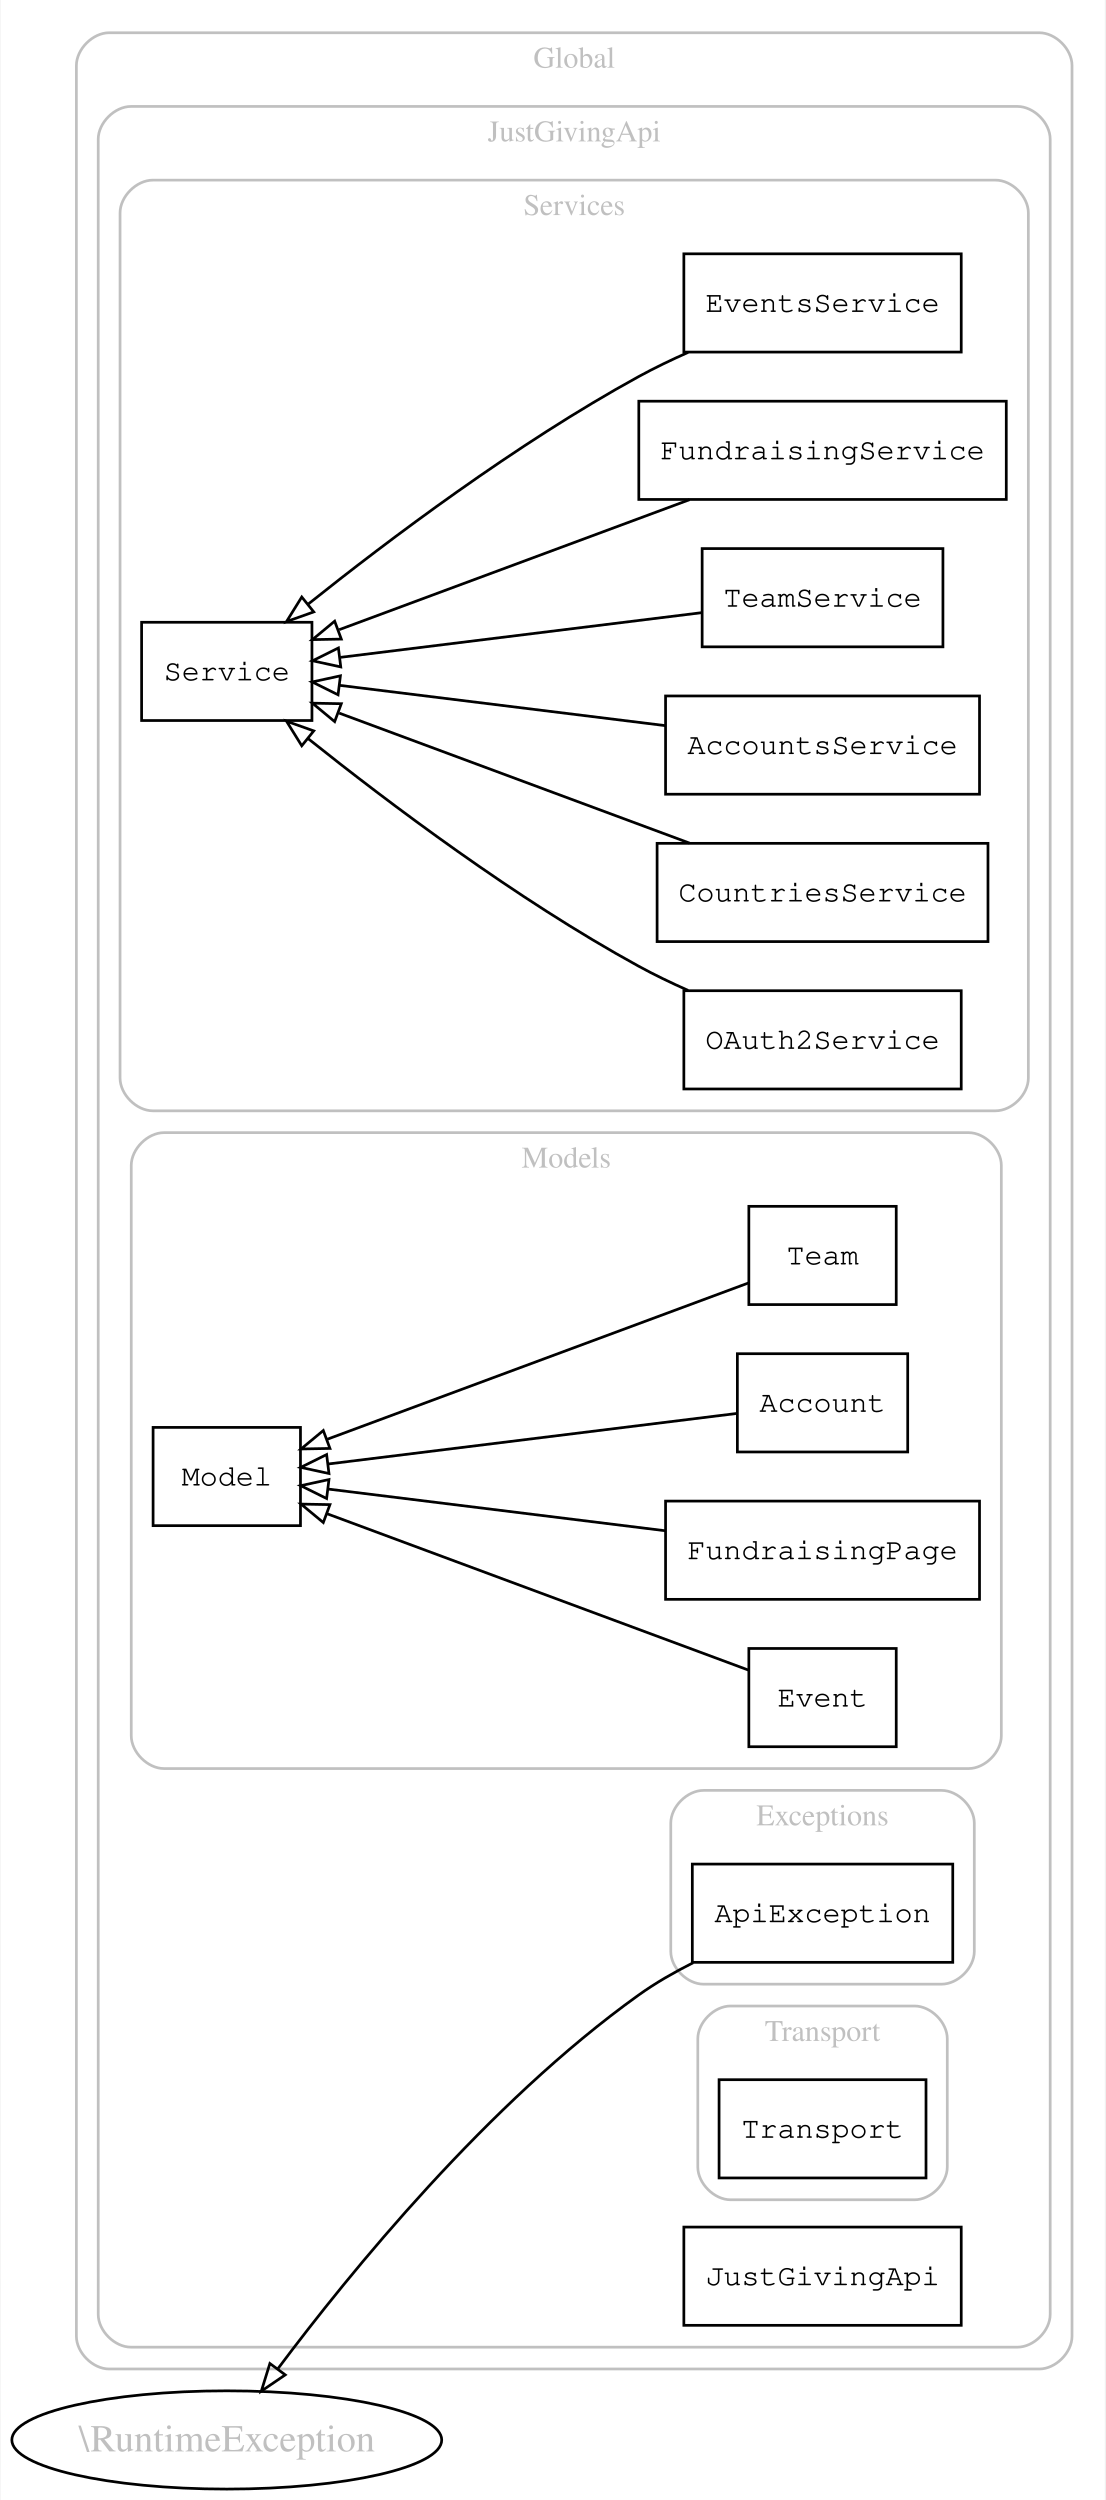
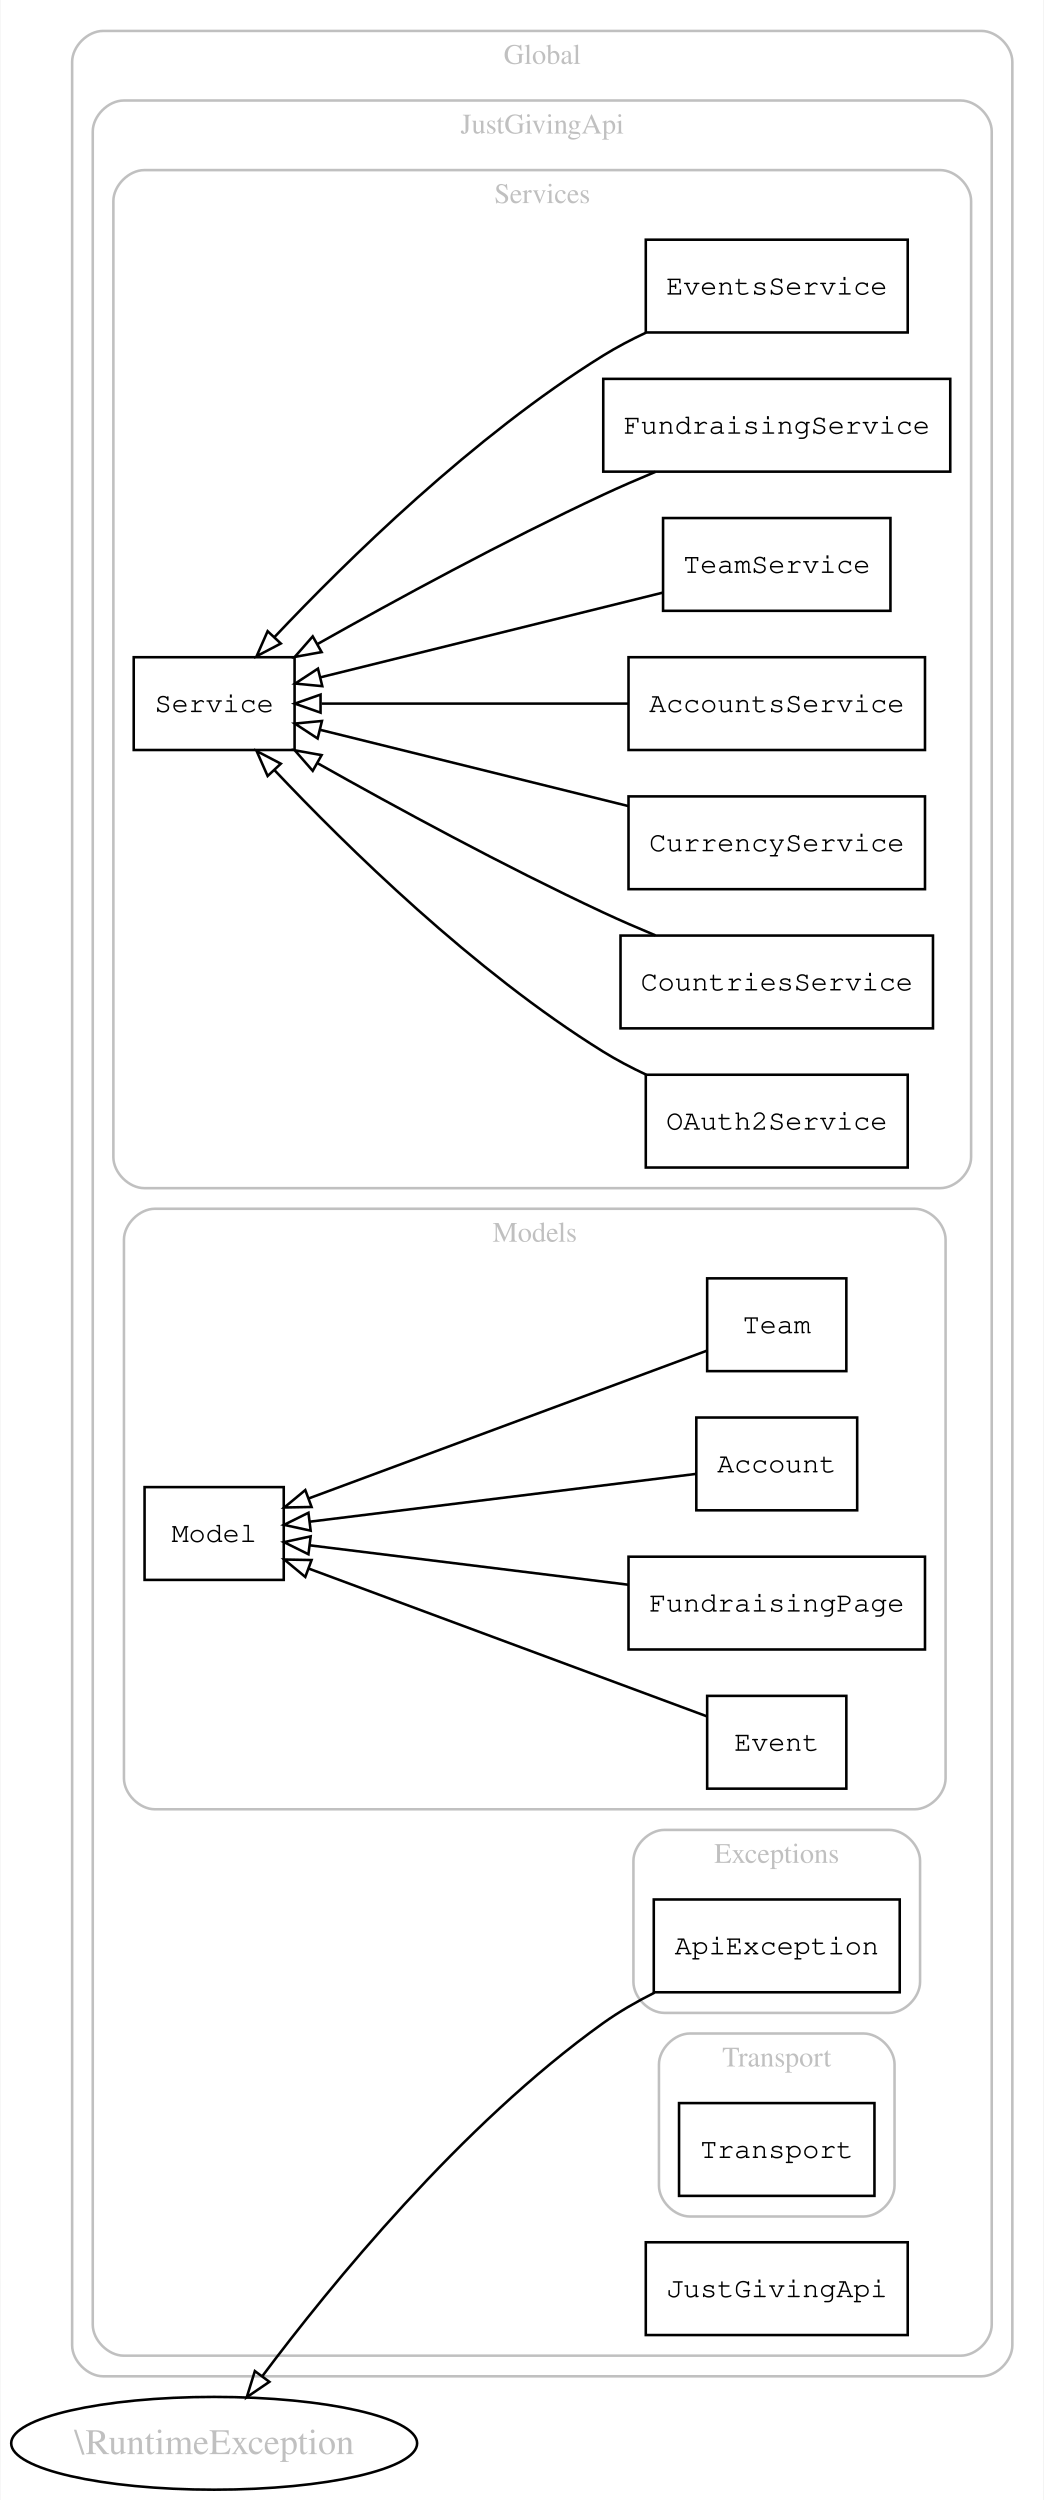
- <svg xmlns="http://www.w3.org/2000/svg" width="405pt" height="916pt" viewBox="0.00 0.00 404.57 916.00">
-   <g id="graph0" class="graph" transform="scale(1 1) rotate(0) translate(4 912)">
-     <polygon fill="#ffffff" stroke="transparent" points="-4,4 -4,-912 400.573,-912 400.573,4 -4,4" />
+ <svg xmlns="http://www.w3.org/2000/svg" width="405pt" height="970pt" viewBox="0.00 0.00 404.57 970.00">
+   <g id="graph0" class="graph" transform="scale(1 1) rotate(0) translate(4 966)">
+     <polygon fill="#ffffff" stroke="transparent" points="-4,4 -4,-966 400.573,-966 400.573,4 -4,4" />
    <g id="clust1" class="cluster">
-       <path fill="none" stroke="#c0c0c0" d="M35.773,-44C35.773,-44 376.573,-44 376.573,-44 382.573,-44 388.573,-50 388.573,-56 388.573,-56 388.573,-888 388.573,-888 388.573,-894 382.573,-900 376.573,-900 376.573,-900 35.773,-900 35.773,-900 29.773,-900 23.773,-894 23.773,-888 23.773,-888 23.773,-56 23.773,-56 23.773,-50 29.773,-44 35.773,-44" />
-       <text text-anchor="middle" x="206.173" y="-887.2" font-family="Times,serif" font-size="11.00" fill="#c0c0c0">Global</text>
+       <path fill="none" stroke="#c0c0c0" d="M35.773,-44C35.773,-44 376.573,-44 376.573,-44 382.573,-44 388.573,-50 388.573,-56 388.573,-56 388.573,-942 388.573,-942 388.573,-948 382.573,-954 376.573,-954 376.573,-954 35.773,-954 35.773,-954 29.773,-954 23.773,-948 23.773,-942 23.773,-942 23.773,-56 23.773,-56 23.773,-50 29.773,-44 35.773,-44" />
+       <text text-anchor="middle" x="206.173" y="-941.2" font-family="Times,serif" font-size="11.00" fill="#c0c0c0">Global</text>
    </g>
    <g id="clust2" class="cluster">
-       <path fill="none" stroke="#c0c0c0" d="M43.773,-52C43.773,-52 368.573,-52 368.573,-52 374.573,-52 380.573,-58 380.573,-64 380.573,-64 380.573,-861 380.573,-861 380.573,-867 374.573,-873 368.573,-873 368.573,-873 43.773,-873 43.773,-873 37.773,-873 31.773,-867 31.773,-861 31.773,-861 31.773,-64 31.773,-64 31.773,-58 37.773,-52 43.773,-52" />
-       <text text-anchor="middle" x="206.173" y="-860.2" font-family="Times,serif" font-size="11.00" fill="#c0c0c0">JustGivingApi</text>
+       <path fill="none" stroke="#c0c0c0" d="M43.773,-52C43.773,-52 368.573,-52 368.573,-52 374.573,-52 380.573,-58 380.573,-64 380.573,-64 380.573,-915 380.573,-915 380.573,-921 374.573,-927 368.573,-927 368.573,-927 43.773,-927 43.773,-927 37.773,-927 31.773,-921 31.773,-915 31.773,-915 31.773,-64 31.773,-64 31.773,-58 37.773,-52 43.773,-52" />
+       <text text-anchor="middle" x="206.173" y="-914.2" font-family="Times,serif" font-size="11.00" fill="#c0c0c0">JustGivingApi</text>
    </g>
    <g id="clust3" class="cluster">
      <path fill="none" stroke="#c0c0c0" d="M253.557,-185C253.557,-185 340.77,-185 340.77,-185 346.77,-185 352.77,-191 352.77,-197 352.77,-197 352.77,-244 352.77,-244 352.77,-250 346.77,-256 340.77,-256 340.77,-256 253.557,-256 253.557,-256 247.557,-256 241.557,-250 241.557,-244 241.557,-244 241.557,-197 241.557,-197 241.557,-191 247.557,-185 253.557,-185" />
      <text text-anchor="middle" x="297.163" y="-243.2" font-family="Times,serif" font-size="11.00" fill="#c0c0c0">Exceptions</text>
    </g>
    <g id="clust4" class="cluster">
-       <path fill="none" stroke="#c0c0c0" d="M51.773,-505C51.773,-505 360.573,-505 360.573,-505 366.573,-505 372.573,-511 372.573,-517 372.573,-517 372.573,-834 372.573,-834 372.573,-840 366.573,-846 360.573,-846 360.573,-846 51.773,-846 51.773,-846 45.773,-846 39.773,-840 39.773,-834 39.773,-834 39.773,-517 39.773,-517 39.773,-511 45.773,-505 51.773,-505" />
-       <text text-anchor="middle" x="206.173" y="-833.2" font-family="Times,serif" font-size="11.00" fill="#c0c0c0">Services</text>
+       <path fill="none" stroke="#c0c0c0" d="M51.773,-505C51.773,-505 360.573,-505 360.573,-505 366.573,-505 372.573,-511 372.573,-517 372.573,-517 372.573,-888 372.573,-888 372.573,-894 366.573,-900 360.573,-900 360.573,-900 51.773,-900 51.773,-900 45.773,-900 39.773,-894 39.773,-888 39.773,-888 39.773,-517 39.773,-517 39.773,-511 45.773,-505 51.773,-505" />
+       <text text-anchor="middle" x="206.173" y="-887.2" font-family="Times,serif" font-size="11.00" fill="#c0c0c0">Services</text>
    </g>
    <g id="clust5" class="cluster">
      <path fill="none" stroke="#c0c0c0" d="M55.877,-264C55.877,-264 350.671,-264 350.671,-264 356.671,-264 362.671,-270 362.671,-276 362.671,-276 362.671,-485 362.671,-485 362.671,-491 356.671,-497 350.671,-497 350.671,-497 55.877,-497 55.877,-497 49.877,-497 43.877,-491 43.877,-485 43.877,-485 43.877,-276 43.877,-276 43.877,-270 49.877,-264 55.877,-264" />
      <text text-anchor="middle" x="203.274" y="-484.2" font-family="Times,serif" font-size="11.00" fill="#c0c0c0">Models</text>
    </g>
    <g id="clust6" class="cluster">
      <path fill="none" stroke="#c0c0c0" d="M263.459,-106C263.459,-106 330.868,-106 330.868,-106 336.868,-106 342.868,-112 342.868,-118 342.868,-118 342.868,-165 342.868,-165 342.868,-171 336.868,-177 330.868,-177 330.868,-177 263.459,-177 263.459,-177 257.459,-177 251.459,-171 251.459,-165 251.459,-165 251.459,-118 251.459,-118 251.459,-112 257.459,-106 263.459,-106" />
      <text text-anchor="middle" x="297.163" y="-164.2" font-family="Times,serif" font-size="11.00" fill="#c0c0c0">Transport</text>
    </g>
    <g id="node1" class="node">
      <polygon fill="none" stroke="#000000" points="344.877,-229 249.45,-229 249.45,-193 344.877,-193 344.877,-229" />
      <text text-anchor="middle" x="297.163" y="-207.7" font-family="Courier,monospace" font-size="11.00" fill="#000000">ApiException</text>
    </g>
-     <g id="node16" class="node">
+     <g id="node17" class="node">
      <ellipse fill="none" stroke="#000000" cx="78.877" cy="-18" rx="78.754" ry="18" />
      <text text-anchor="middle" x="78.877" y="-13.8" font-family="Times,serif" font-size="14.00" fill="#c0c0c0">\RuntimeException</text>
    </g>
    <g id="edge1" class="edge">
      <path fill="none" stroke="#000000" d="M249.762,-192.862C242.792,-189.365 235.899,-185.4 229.754,-181 174.548,-141.474 123.907,-79.209 97.669,-44.184" />
      <polygon fill="none" stroke="#000000" points="100.298,-41.853 91.536,-35.896 94.671,-46.017 100.298,-41.853" />
    </g>
    <g id="node2" class="node">
-       <polygon fill="none" stroke="#000000" points="347.978,-819 246.349,-819 246.349,-783 347.978,-783 347.978,-819" />
-       <text text-anchor="middle" x="297.163" y="-797.7" font-family="Courier,monospace" font-size="11.00" fill="#000000">EventsService</text>
+       <polygon fill="none" stroke="#000000" points="347.978,-873 246.349,-873 246.349,-837 347.978,-837 347.978,-873" />
+       <text text-anchor="middle" x="297.163" y="-851.7" font-family="Courier,monospace" font-size="11.00" fill="#000000">EventsService</text>
    </g>
    <g id="node5" class="node">
-       <polygon fill="none" stroke="#000000" points="110.085,-684 47.669,-684 47.669,-648 110.085,-648 110.085,-684" />
-       <text text-anchor="middle" x="78.877" y="-662.7" font-family="Courier,monospace" font-size="11.00" fill="#000000">Service</text>
+       <polygon fill="none" stroke="#000000" points="110.085,-711 47.669,-711 47.669,-675 110.085,-675 110.085,-711" />
+       <text text-anchor="middle" x="78.877" y="-689.7" font-family="Courier,monospace" font-size="11.00" fill="#000000">Service</text>
    </g>
    <g id="edge2" class="edge">
-       <path fill="none" stroke="#000000" d="M247.921,-782.889C241.698,-780.133 235.503,-777.149 229.754,-774 185.077,-749.529 138.026,-714.081 108.581,-690.554" />
-       <polygon fill="none" stroke="#000000" points="110.742,-687.801 100.759,-684.254 106.351,-693.253 110.742,-687.801" />
+       <path fill="none" stroke="#000000" d="M246.512,-836.978C240.712,-834.257 235.002,-831.258 229.754,-828 179.584,-796.864 130.29,-748.46 102.325,-718.857" />
+       <polygon fill="none" stroke="#000000" points="104.738,-716.314 95.353,-711.398 99.624,-721.093 104.738,-716.314" />
    </g>
    <g id="node3" class="node">
-       <polygon fill="none" stroke="#000000" points="364.483,-765 229.844,-765 229.844,-729 364.483,-729 364.483,-765" />
-       <text text-anchor="middle" x="297.163" y="-743.7" font-family="Courier,monospace" font-size="11.00" fill="#000000">FundraisingService</text>
+       <polygon fill="none" stroke="#000000" points="364.483,-819 229.844,-819 229.844,-783 364.483,-783 364.483,-819" />
+       <text text-anchor="middle" x="297.163" y="-797.7" font-family="Courier,monospace" font-size="11.00" fill="#000000">FundraisingService</text>
    </g>
    <g id="edge3" class="edge">
-       <path fill="none" stroke="#000000" d="M248.447,-728.923C209.856,-714.603 156.548,-694.822 120.064,-681.284" />
-       <polygon fill="none" stroke="#000000" points="120.839,-677.838 110.246,-677.64 118.404,-684.401 120.839,-677.838" />
+       <path fill="none" stroke="#000000" d="M250.095,-782.931C243.218,-780.065 236.265,-777.04 229.754,-774 191.426,-756.104 149.096,-733.08 119.053,-716.156" />
+       <polygon fill="none" stroke="#000000" points="120.568,-712.992 110.142,-711.112 117.12,-719.084 120.568,-712.992" />
    </g>
    <g id="node4" class="node">
-       <polygon fill="none" stroke="#000000" points="341.276,-711 253.051,-711 253.051,-675 341.276,-675 341.276,-711" />
-       <text text-anchor="middle" x="297.163" y="-689.7" font-family="Courier,monospace" font-size="11.00" fill="#000000">TeamService</text>
+       <polygon fill="none" stroke="#000000" points="341.276,-765 253.051,-765 253.051,-729 341.276,-729 341.276,-765" />
+       <text text-anchor="middle" x="297.163" y="-743.7" font-family="Courier,monospace" font-size="11.00" fill="#000000">TeamService</text>
    </g>
    <g id="edge4" class="edge">
-       <path fill="none" stroke="#000000" d="M252.99,-687.536C214.273,-682.747 158.408,-675.837 120.477,-671.145" />
-       <polygon fill="none" stroke="#000000" points="120.637,-667.639 110.283,-669.885 119.777,-674.586 120.637,-667.639" />
+       <path fill="none" stroke="#000000" d="M252.99,-736.072C214.108,-726.454 157.93,-712.556 119.991,-703.171" />
+       <polygon fill="none" stroke="#000000" points="120.831,-699.773 110.283,-700.769 119.15,-706.568 120.831,-699.773" />
    </g>
    <g id="node6" class="node">
-       <polygon fill="none" stroke="#000000" points="354.68,-657 239.647,-657 239.647,-621 354.68,-621 354.68,-657" />
-       <text text-anchor="middle" x="297.163" y="-635.7" font-family="Courier,monospace" font-size="11.00" fill="#000000">AccountsService</text>
+       <polygon fill="none" stroke="#000000" points="354.68,-711 239.647,-711 239.647,-675 354.68,-675 354.68,-711" />
+       <text text-anchor="middle" x="297.163" y="-689.7" font-family="Courier,monospace" font-size="11.00" fill="#000000">AccountsService</text>
    </g>
    <g id="edge5" class="edge">
-       <path fill="none" stroke="#000000" d="M239.526,-646.129C201.979,-650.773 153.881,-656.723 120.139,-660.896" />
-       <polygon fill="none" stroke="#000000" points="119.65,-657.43 110.156,-662.131 120.51,-664.377 119.65,-657.43" />
+       <path fill="none" stroke="#000000" d="M239.526,-693C202.141,-693 154.296,-693 120.576,-693" />
+       <polygon fill="none" stroke="#000000" points="120.156,-689.5 110.156,-693 120.156,-696.5 120.156,-689.5" />
    </g>
    <g id="node7" class="node">
+       <polygon fill="none" stroke="#000000" points="354.68,-657 239.647,-657 239.647,-621 354.68,-621 354.68,-657" />
+       <text text-anchor="middle" x="297.163" y="-635.7" font-family="Courier,monospace" font-size="11.00" fill="#000000">CurrencyService</text>
+     </g>
+     <g id="edge6" class="edge">
+       <path fill="none" stroke="#000000" d="M239.526,-653.259C201.979,-662.547 153.881,-674.445 120.139,-682.793" />
+       <polygon fill="none" stroke="#000000" points="119.022,-679.463 110.156,-685.262 120.704,-686.258 119.022,-679.463" />
+     </g>
+     <g id="node8" class="node">
      <polygon fill="none" stroke="#000000" points="357.781,-603 236.546,-603 236.546,-567 357.781,-567 357.781,-603" />
      <text text-anchor="middle" x="297.163" y="-581.7" font-family="Courier,monospace" font-size="11.00" fill="#000000">CountriesService</text>
    </g>
-     <g id="edge6" class="edge">
-       <path fill="none" stroke="#000000" d="M248.447,-603.077C209.856,-617.397 156.548,-637.178 120.064,-650.716" />
-       <polygon fill="none" stroke="#000000" points="118.404,-647.599 110.246,-654.36 120.839,-654.162 118.404,-647.599" />
+     <g id="edge7" class="edge">
+       <path fill="none" stroke="#000000" d="M250.095,-603.069C243.218,-605.935 236.265,-608.96 229.754,-612 191.426,-629.896 149.096,-652.92 119.053,-669.844" />
+       <polygon fill="none" stroke="#000000" points="117.12,-666.916 110.142,-674.888 120.568,-673.008 117.12,-666.916" />
    </g>
-     <g id="node8" class="node">
+     <g id="node9" class="node">
      <polygon fill="none" stroke="#000000" points="347.978,-549 246.349,-549 246.349,-513 347.978,-513 347.978,-549" />
      <text text-anchor="middle" x="297.163" y="-527.7" font-family="Courier,monospace" font-size="11.00" fill="#000000">OAuth2Service</text>
    </g>
-     <g id="edge8" class="edge">
-       <path fill="none" stroke="#000000" d="M247.921,-549.111C241.698,-551.867 235.503,-554.851 229.754,-558 185.077,-582.471 138.026,-617.919 108.581,-641.446" />
-       <polygon fill="none" stroke="#000000" points="106.351,-638.747 100.759,-647.746 110.742,-644.199 106.351,-638.747" />
+     <g id="edge9" class="edge">
+       <path fill="none" stroke="#000000" d="M246.512,-549.022C240.712,-551.743 235.002,-554.742 229.754,-558 179.584,-589.136 130.29,-637.54 102.325,-667.143" />
+       <polygon fill="none" stroke="#000000" points="99.624,-664.907 95.353,-674.602 104.738,-669.686 99.624,-664.907" />
    </g>
-     <g id="node9" class="node">
+     <g id="node10" class="node">
      <polygon fill="none" stroke="#000000" points="105.877,-389 51.877,-389 51.877,-353 105.877,-353 105.877,-389" />
      <text text-anchor="middle" x="78.877" y="-367.7" font-family="Courier,monospace" font-size="11.00" fill="#000000">Model</text>
    </g>
-     <g id="node10" class="node">
+     <g id="node11" class="node">
      <polygon fill="none" stroke="#000000" points="324.163,-470 270.163,-470 270.163,-434 324.163,-434 324.163,-470" />
      <text text-anchor="middle" x="297.163" y="-448.7" font-family="Courier,monospace" font-size="11.00" fill="#000000">Team</text>
    </g>
-     <g id="edge7" class="edge">
+     <g id="edge8" class="edge">
      <path fill="none" stroke="#000000" d="M269.959,-441.905C230.964,-427.435 159.085,-400.763 115.466,-384.577" />
      <polygon fill="none" stroke="#000000" points="116.674,-381.292 106.081,-381.095 114.239,-387.855 116.674,-381.292" />
    </g>
-     <g id="node11" class="node">
+     <g id="node12" class="node">
      <polygon fill="none" stroke="#000000" points="328.371,-416 265.955,-416 265.955,-380 328.371,-380 328.371,-416" />
      <text text-anchor="middle" x="297.163" y="-394.7" font-family="Courier,monospace" font-size="11.00" fill="#000000">Account</text>
    </g>
-     <g id="edge9" class="edge">
+     <g id="edge10" class="edge">
      <path fill="none" stroke="#000000" d="M265.888,-394.132C226.33,-389.238 158.295,-380.823 116.102,-375.604" />
      <polygon fill="none" stroke="#000000" points="116.319,-372.105 105.965,-374.351 115.46,-379.052 116.319,-372.105" />
    </g>
-     <g id="node12" class="node">
+     <g id="node13" class="node">
      <polygon fill="none" stroke="#000000" points="354.68,-362 239.647,-362 239.647,-326 354.68,-326 354.68,-362" />
      <text text-anchor="middle" x="297.163" y="-340.7" font-family="Courier,monospace" font-size="11.00" fill="#000000">FundraisingPage</text>
    </g>
-     <g id="edge10" class="edge">
+     <g id="edge11" class="edge">
      <path fill="none" stroke="#000000" d="M239.526,-351.129C200.377,-355.972 149.756,-362.233 115.899,-366.421" />
      <polygon fill="none" stroke="#000000" points="115.455,-362.949 105.961,-367.65 116.315,-369.896 115.455,-362.949" />
    </g>
-     <g id="node13" class="node">
+     <g id="node14" class="node">
      <polygon fill="none" stroke="#000000" points="324.163,-308 270.163,-308 270.163,-272 324.163,-272 324.163,-308" />
      <text text-anchor="middle" x="297.163" y="-286.7" font-family="Courier,monospace" font-size="11.00" fill="#000000">Event</text>
    </g>
-     <g id="edge11" class="edge">
+     <g id="edge12" class="edge">
      <path fill="none" stroke="#000000" d="M269.959,-300.095C230.964,-314.565 159.085,-341.237 115.466,-357.423" />
      <polygon fill="none" stroke="#000000" points="114.239,-354.145 106.081,-360.905 116.674,-360.708 114.239,-354.145" />
    </g>
-     <g id="node14" class="node">
+     <g id="node15" class="node">
      <polygon fill="none" stroke="#000000" points="335.074,-150 259.253,-150 259.253,-114 335.074,-114 335.074,-150" />
      <text text-anchor="middle" x="297.163" y="-128.7" font-family="Courier,monospace" font-size="11.00" fill="#000000">Transport</text>
    </g>
-     <g id="node15" class="node">
+     <g id="node16" class="node">
      <polygon fill="none" stroke="#000000" points="347.978,-96 246.349,-96 246.349,-60 347.978,-60 347.978,-96" />
      <text text-anchor="middle" x="297.163" y="-74.7" font-family="Courier,monospace" font-size="11.00" fill="#000000">JustGivingApi</text>
    </g>
  </g>
</svg>
